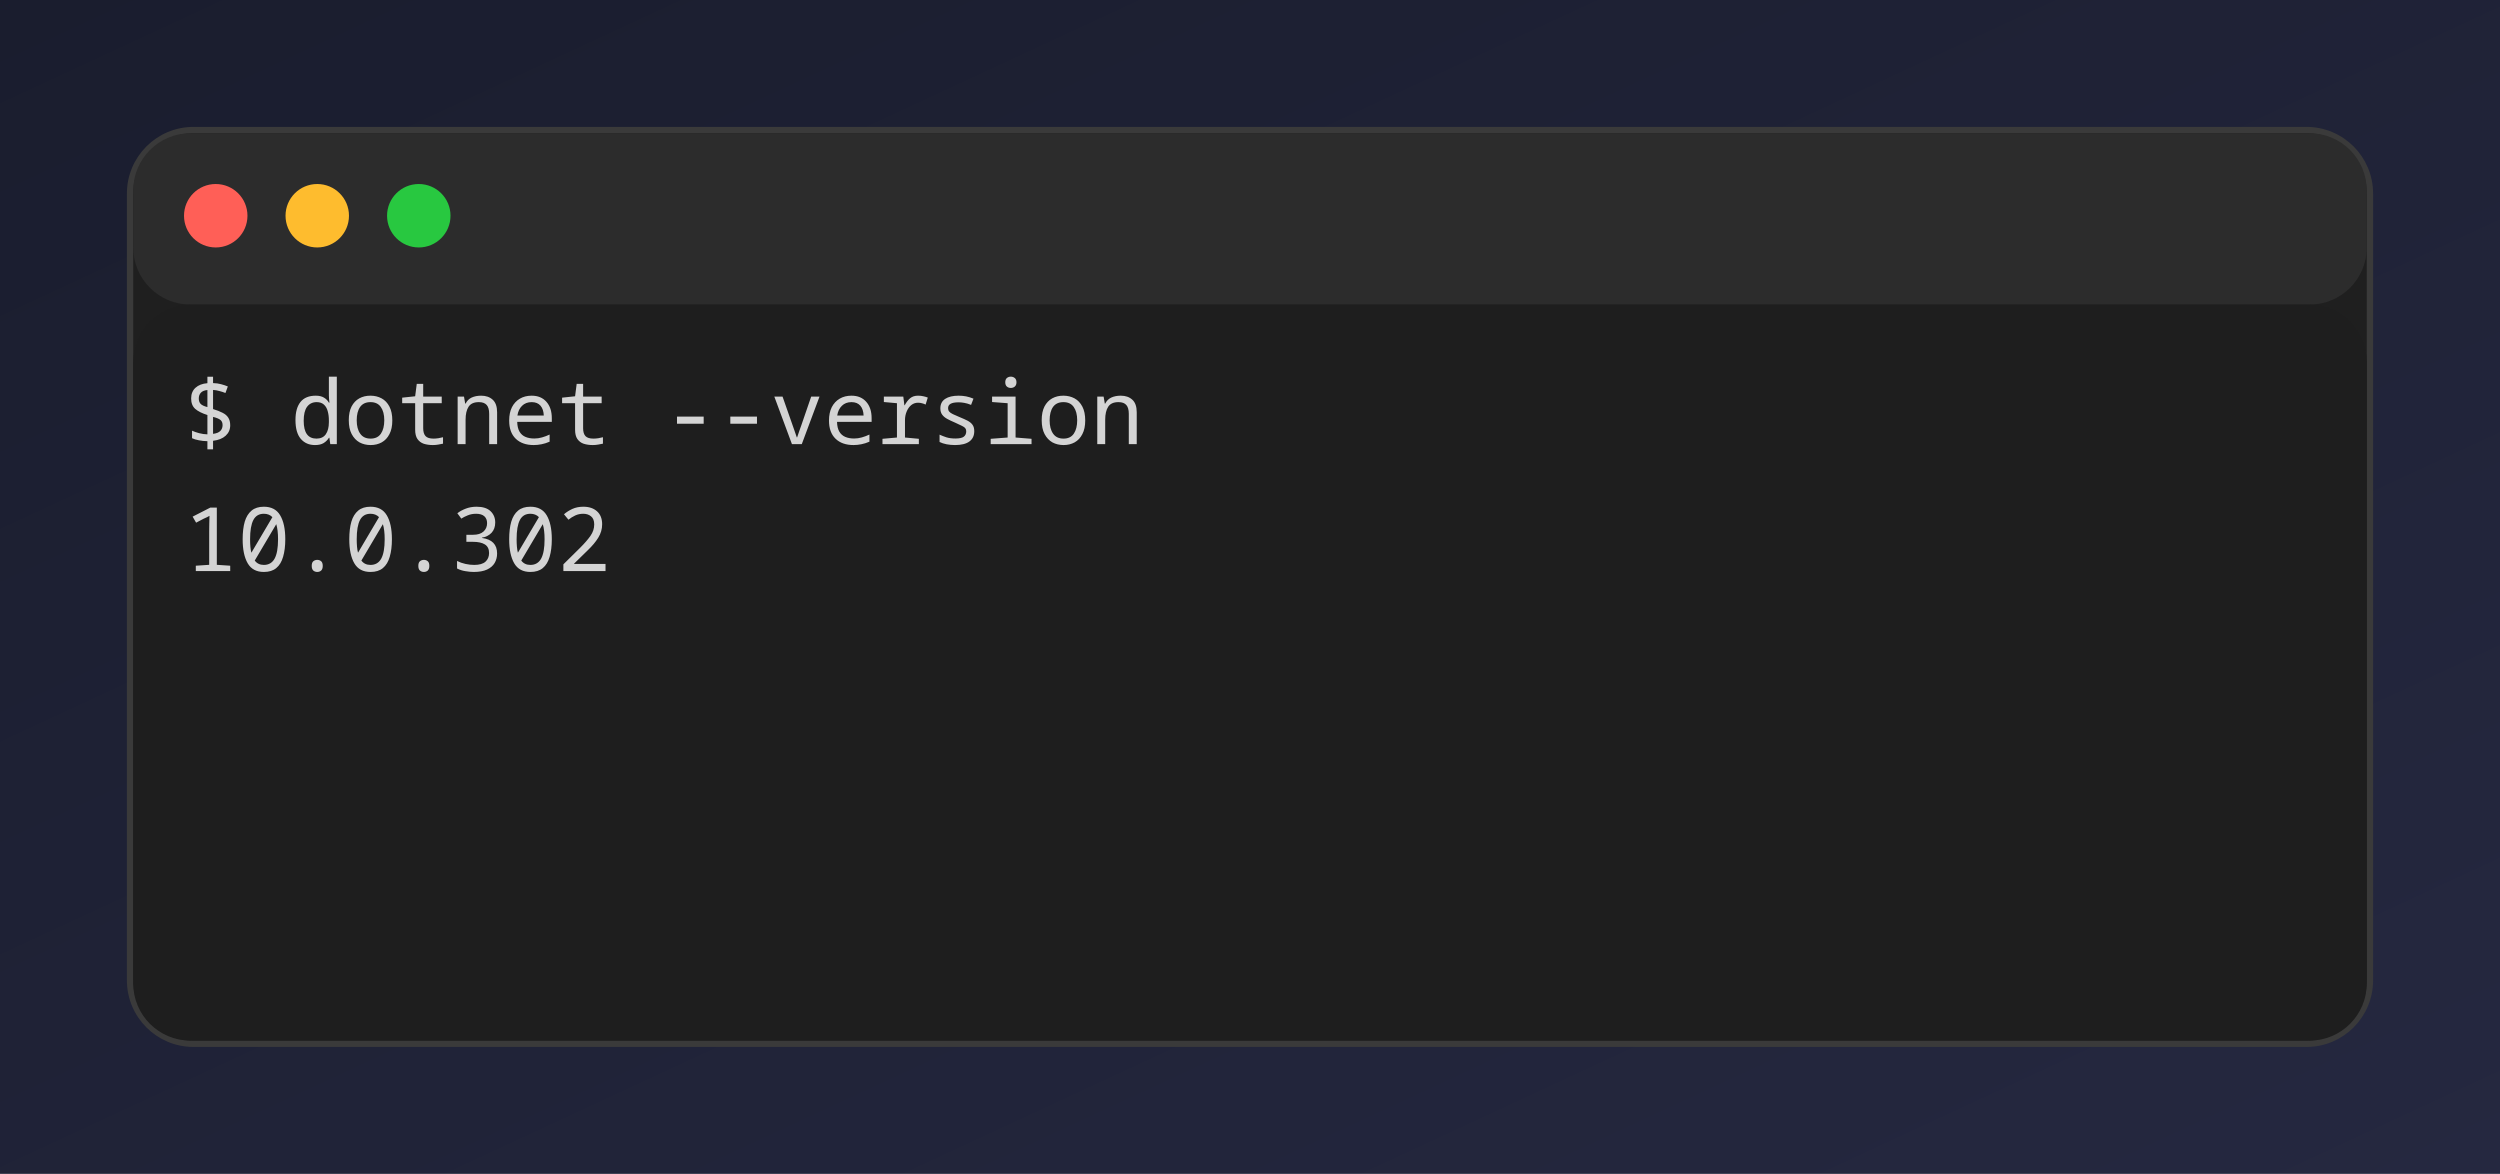
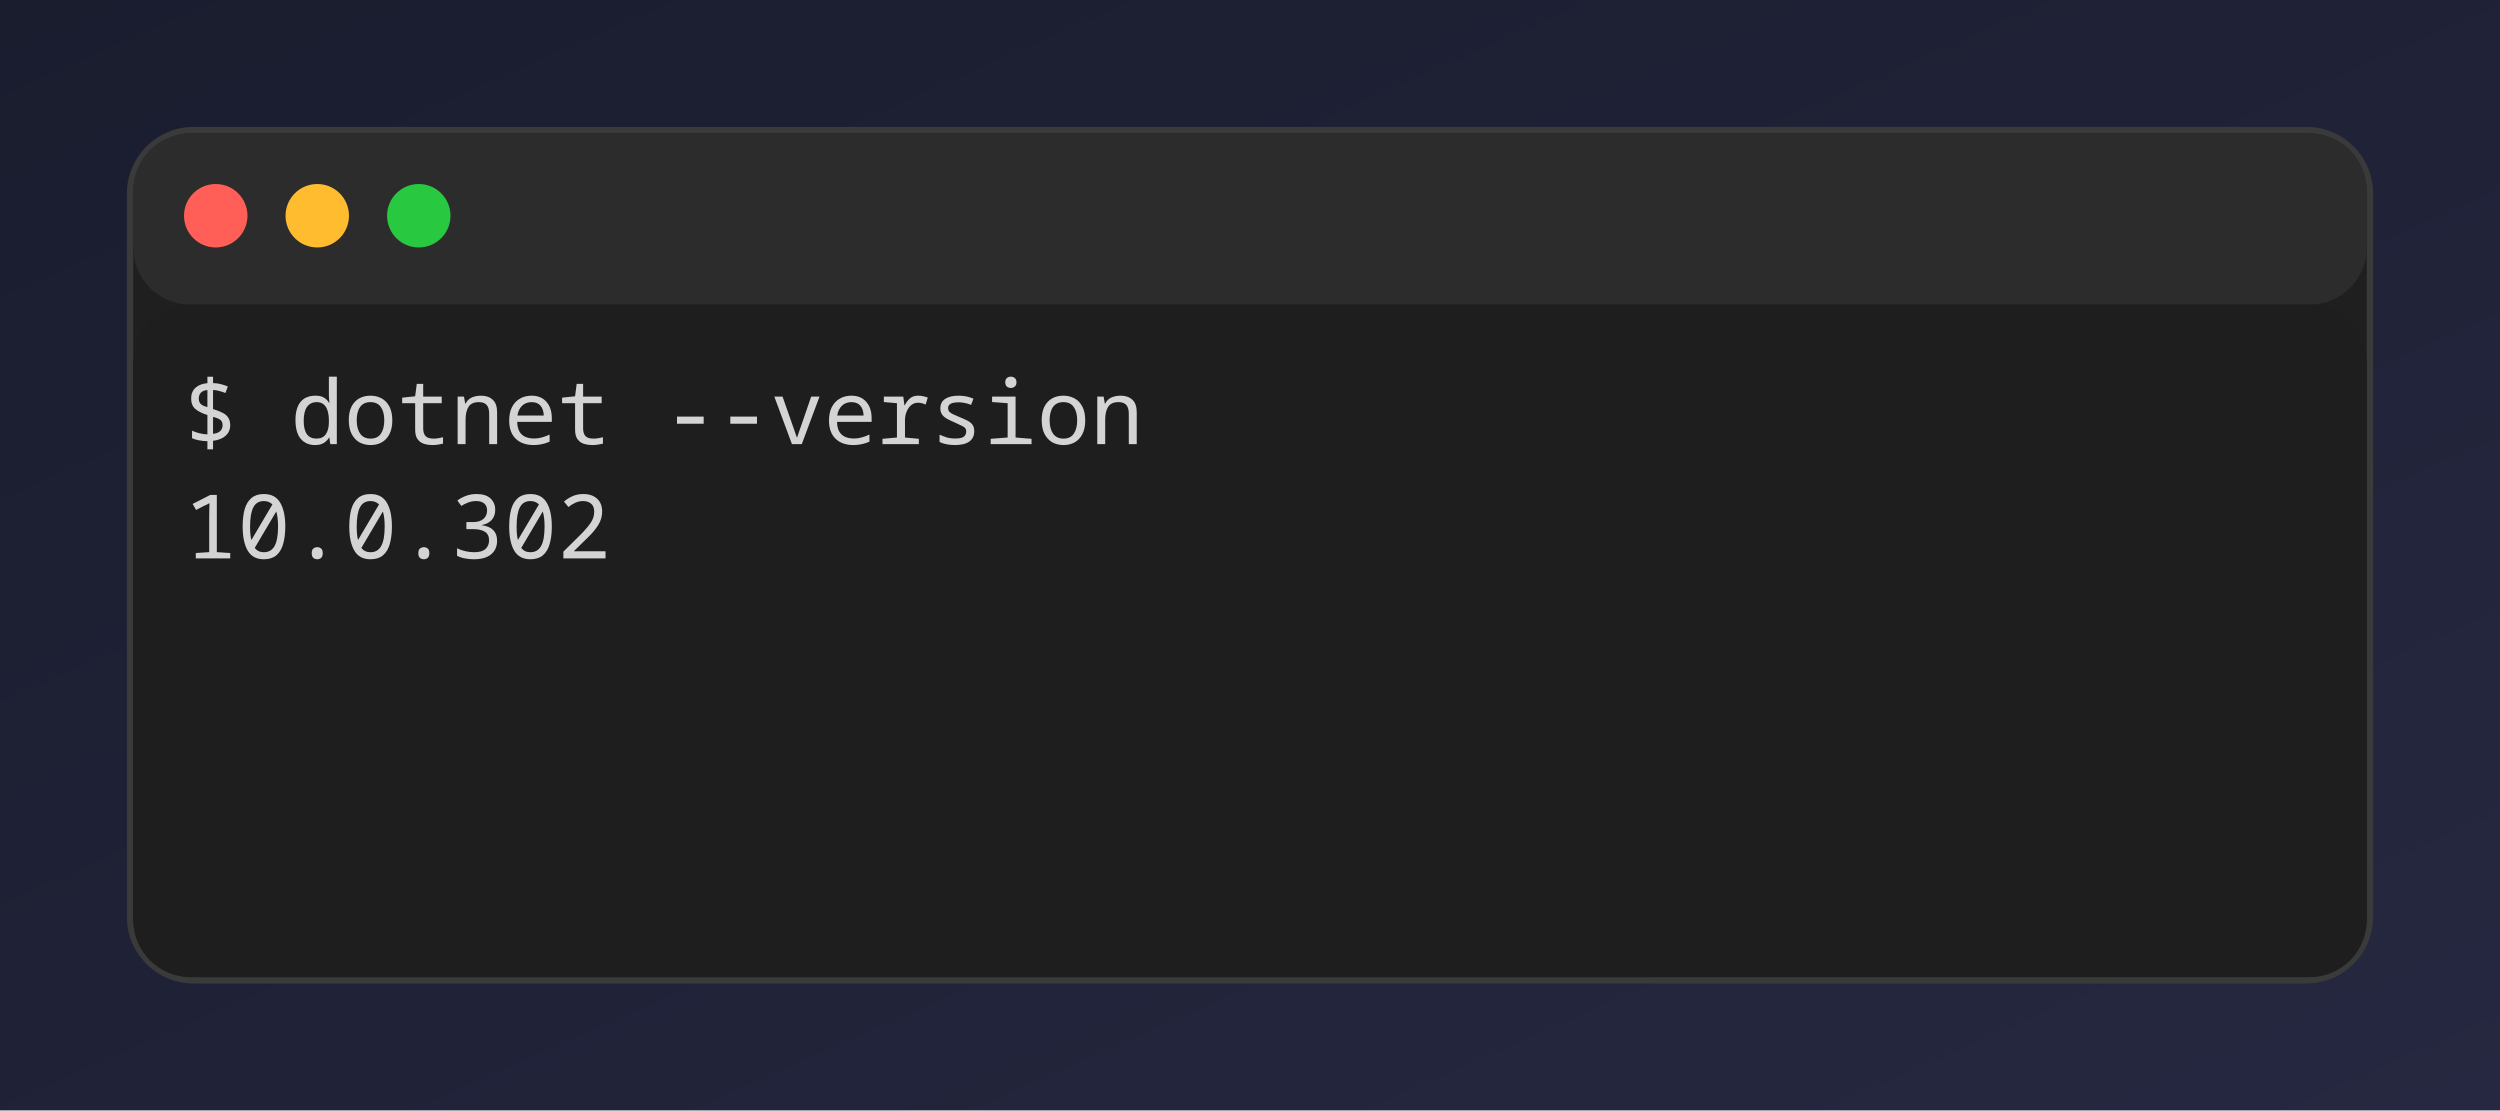
- <svg xmlns="http://www.w3.org/2000/svg" width="394" height="185" viewBox="0 0 394 185" role="img" aria-label="console2svg output">
+ <svg xmlns="http://www.w3.org/2000/svg" width="394" height="175" viewBox="0 0 394 175" role="img" aria-label="console2svg output">
  <style>
.crt {
  font-family: ui-monospace,"JetBrains Mono","Cascadia Mono","Segoe UI Mono","Noto Sans Mono","SFMono-Regular",Menlo,Consolas,monospace;
  font-size: 14px;
}
text {
  dominant-baseline: alphabetic;
}
.bg {
  shape-rendering: crispEdges;
}
</style>
  <defs>
    <linearGradient id="desktop-bg" x1="0%" y1="0%" x2="100%" y2="100%">
      <stop offset="0%" stop-color="#1a1d2e" />
      <stop offset="100%" stop-color="#252840" />
    </linearGradient>
  </defs>
-   <rect width="394" height="185" fill="url(#desktop-bg)" />
-   <rect x="20.5" y="20.5" rx="10" ry="10" width="353" height="144" fill="#1f1f1f" stroke="#3a3a3a" />
+   <rect width="394" height="175" fill="url(#desktop-bg)" />
+   <rect x="20.5" y="20.5" rx="10" ry="10" width="353" height="134" fill="#1f1f1f" stroke="#3a3a3a" />
  <rect x="21" y="21" rx="9" ry="9" width="352" height="27" fill="#2c2c2c" />
  <circle cx="34" cy="34" r="5" fill="#ff5f57" />
  <circle cx="50" cy="34" r="5" fill="#febc2e" />
  <circle cx="66" cy="34" r="5" fill="#28c840" />
-   <rect x="21" y="48" width="352" height="116" rx="9" ry="9" fill="#1e1e1e" />
-   <rect x="29" y="56" width="336" height="20" fill="#1e1e1e" />
+   <rect x="21" y="48" width="352" height="106" rx="9" ry="9" fill="#1e1e1e" />
+   <rect x="29" y="56" width="336" height="18" fill="#1e1e1e" />
  <text class="crt" x="29" y="70" fill="#d4d4d4">$ dotnet --version</text>
-   <g transform="translate(29 76)">
-     <rect width="336" height="80" fill="#1e1e1e" />
+   <g transform="translate(29 74)">
+     <rect width="336" height="72" fill="#1e1e1e" />
    <text class="crt" x="0" y="14" fill="#d4d4d4" textLength="67.2" lengthAdjust="spacing">10.0.302</text>
  </g>
</svg>
